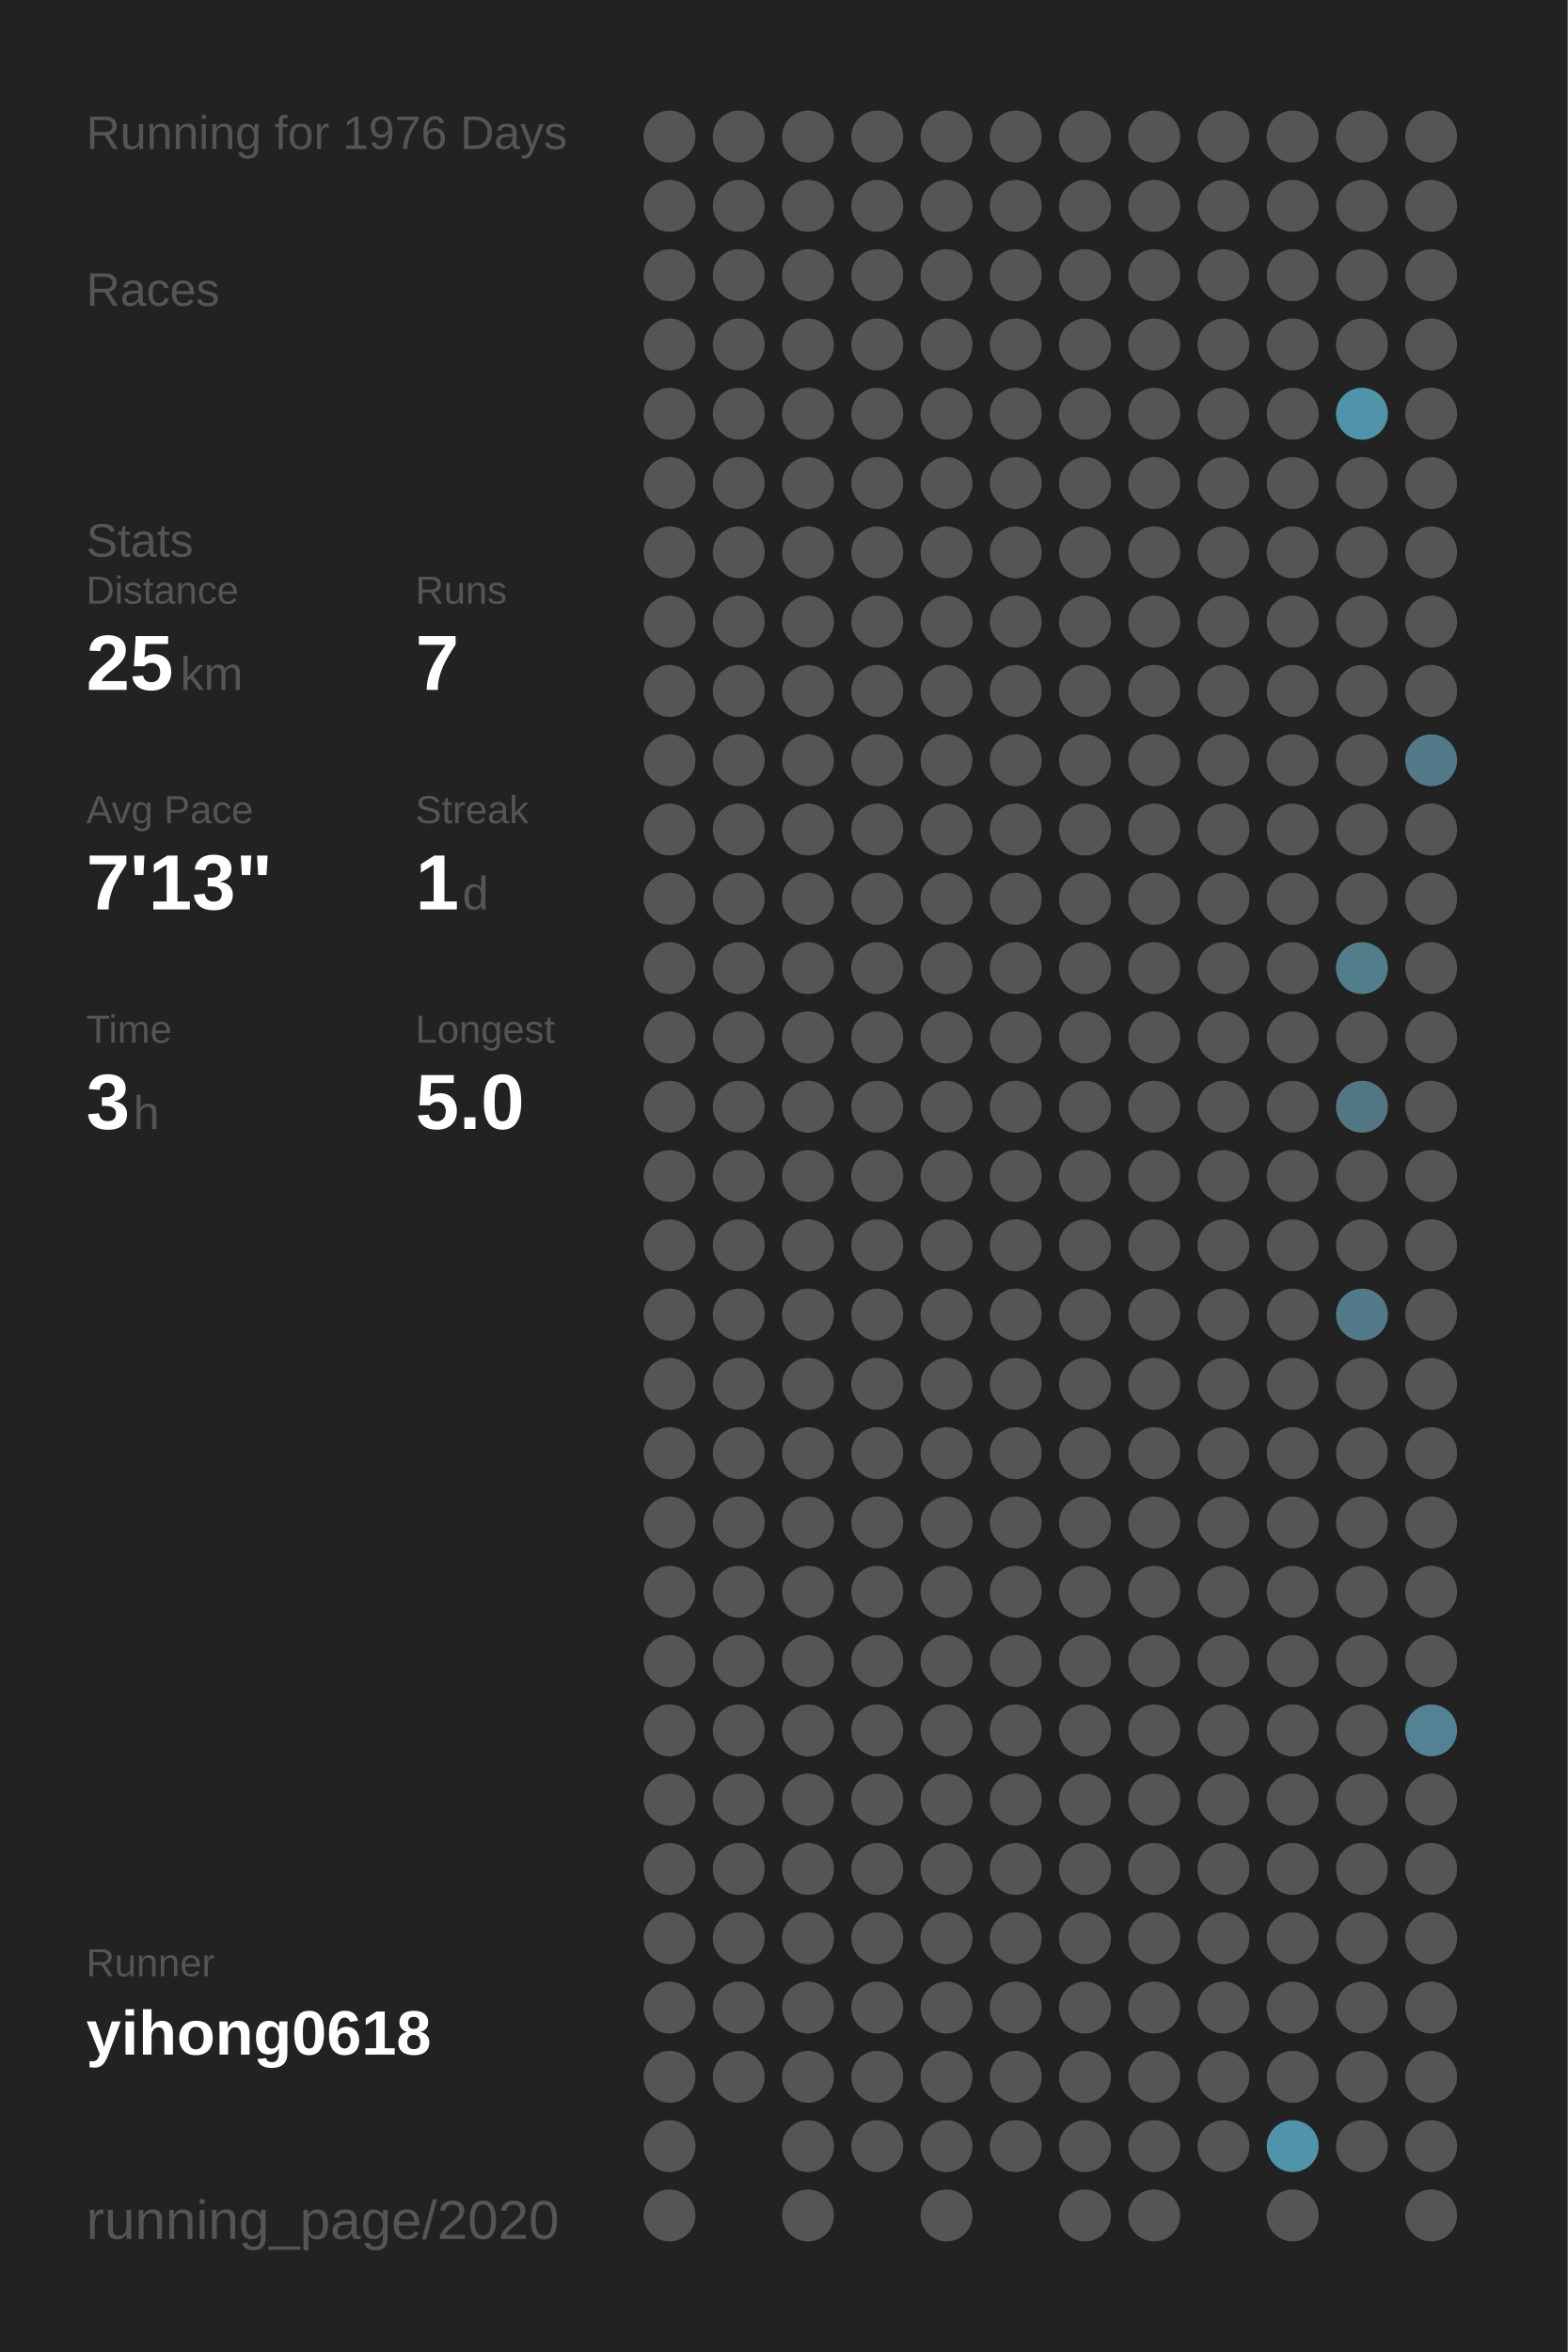
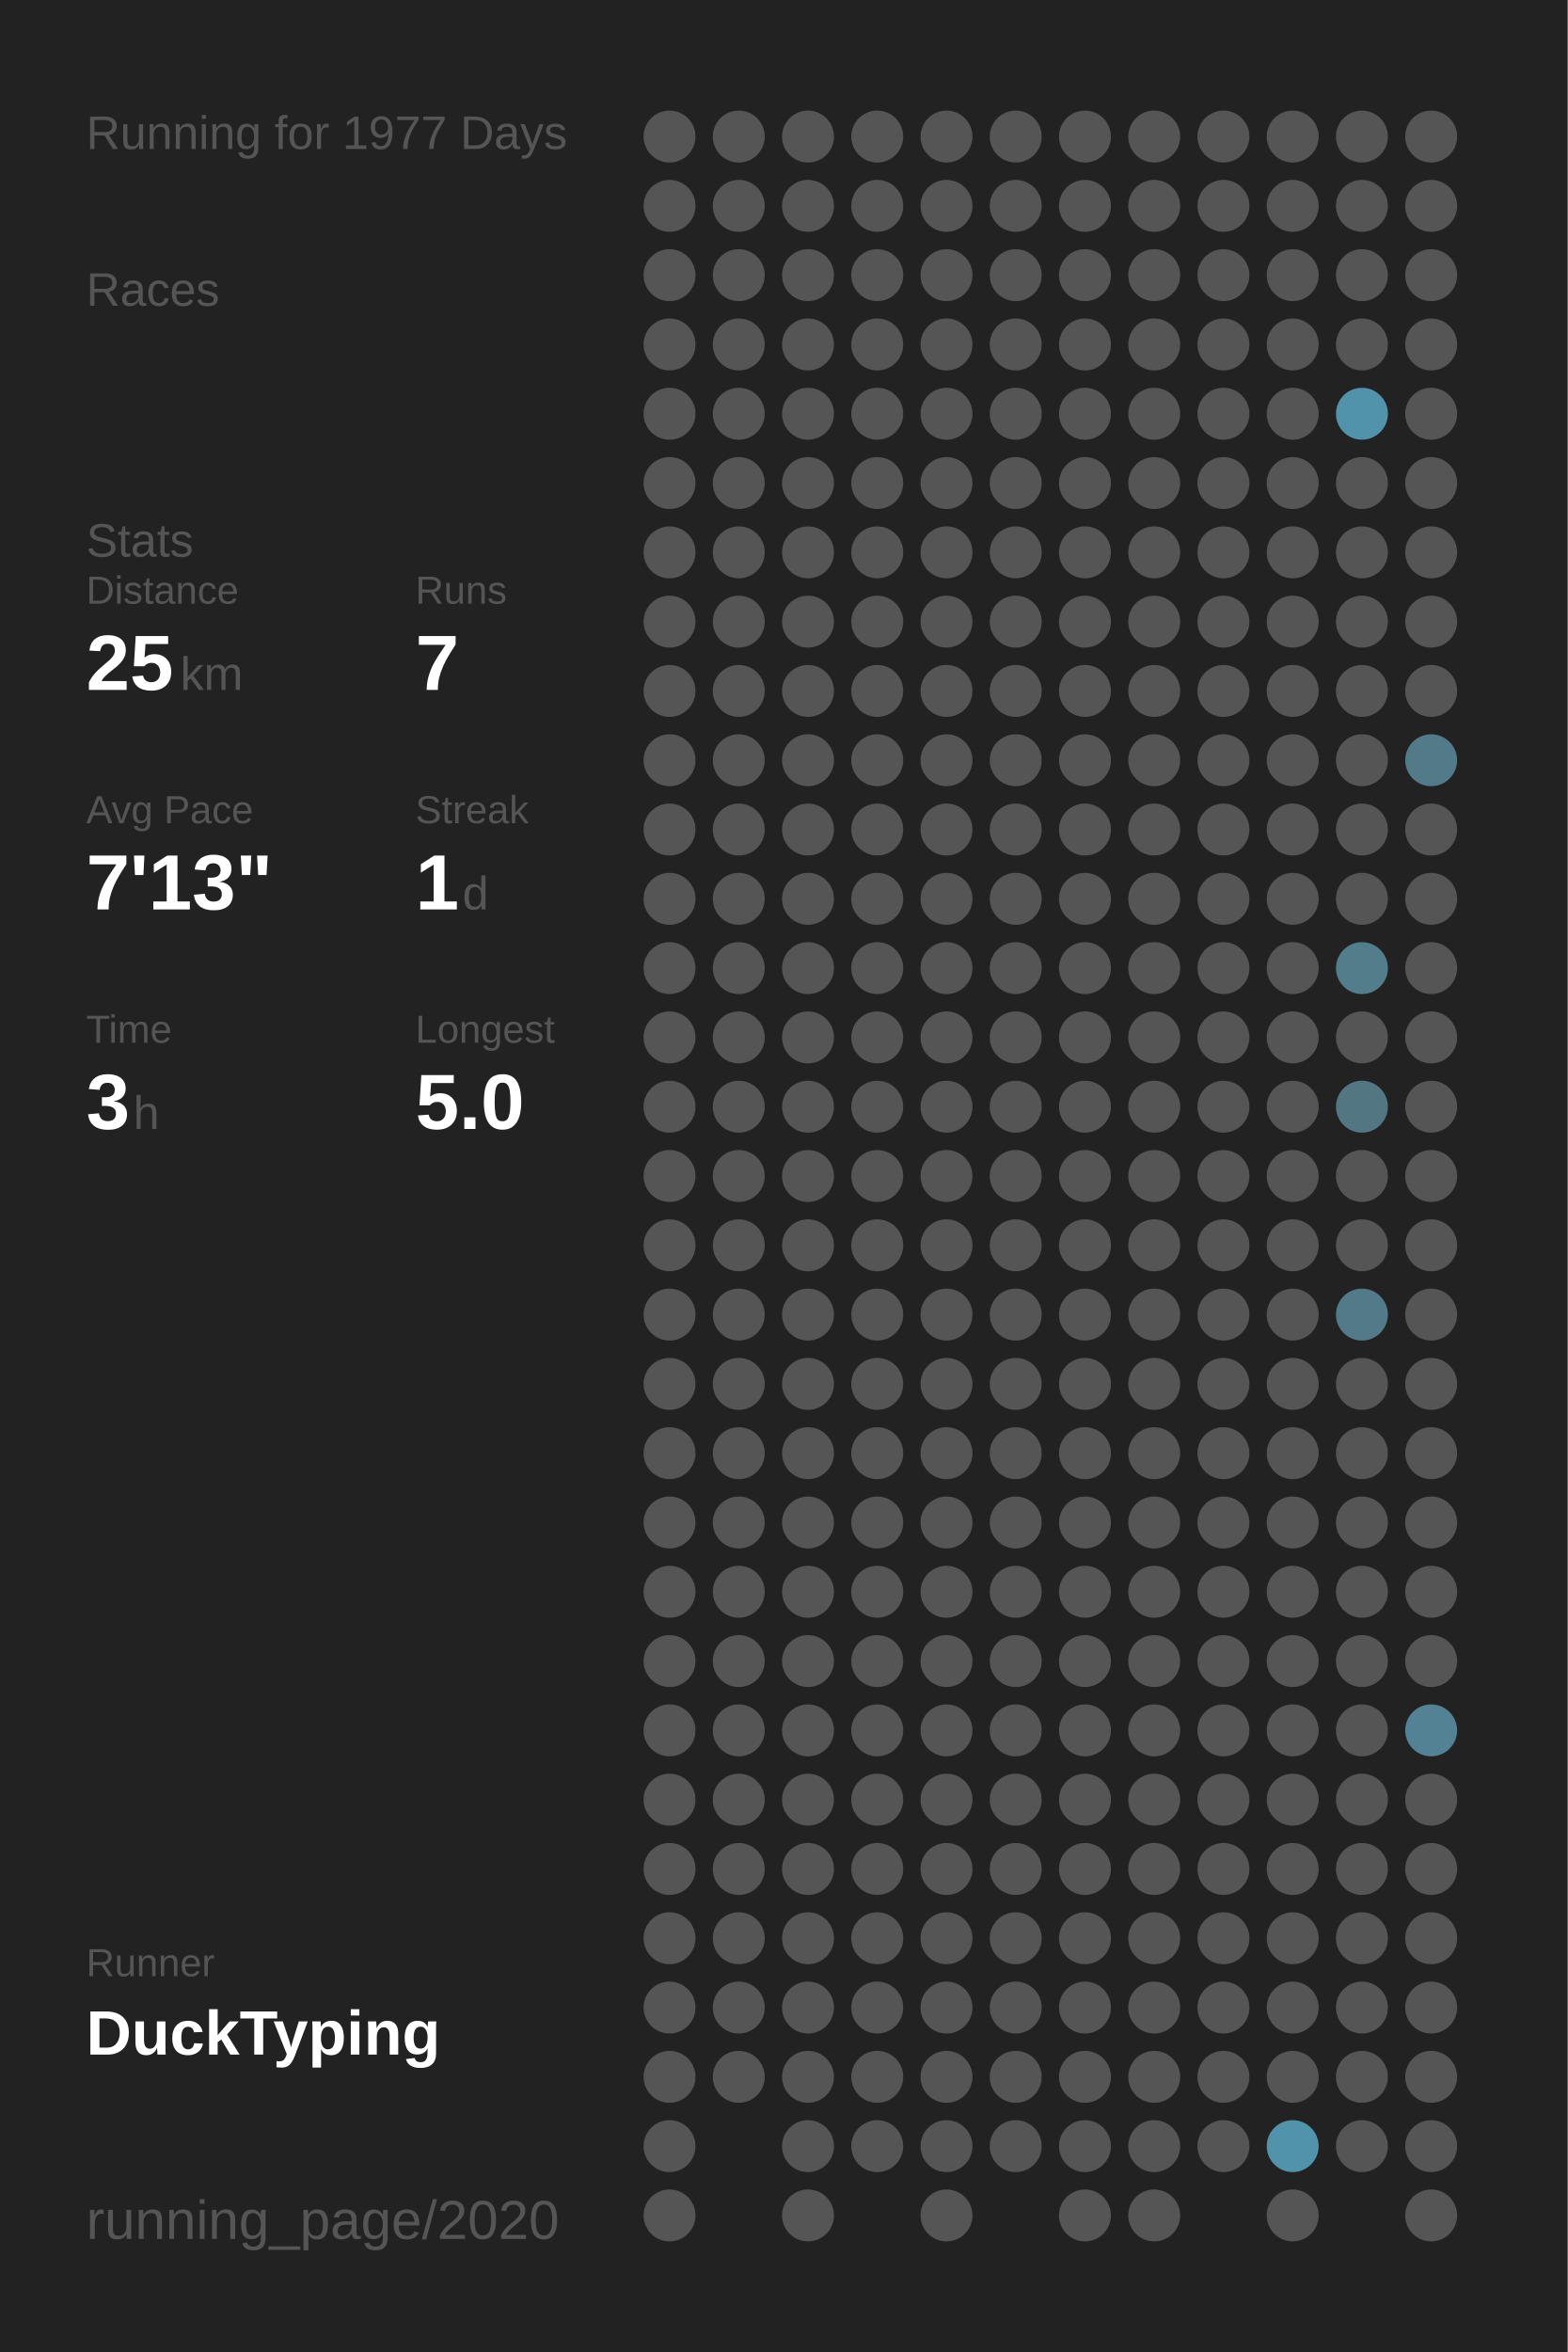
<svg xmlns="http://www.w3.org/2000/svg" baseProfile="full" height="300mm" version="1.1" viewBox="0,0,200,300" width="200mm">
  <defs />
  <rect fill="#222222" height="300" width="200" x="0" y="0" />
-   <text fill="#555555" style="font-size:6px; font-family:Arial;" x="11" y="19">Running for 1976 Days</text>
+   <text fill="#555555" style="font-size:6px; font-family:Arial;" x="11" y="19">Running for 1977 Days</text>
  <text fill="#555555" style="font-size:6px; font-family:Arial;" x="11" y="39">Races</text>
  <text fill="#555555" style="font-size:6px; font-family:Arial;" x="11" y="71">Stats</text>
  <text fill="#555555" style="font-size:5px; font-family:Arial;" x="11" y="77">Distance</text>
  <text fill="#FFFFFF" style="font-size:10px; font-family:Arial; font-weight:bold;" x="11" y="88">25</text>
  <text fill="#555555" style="font-size:6px; font-family:Arial;" x="23" y="88">km</text>
  <text fill="#555555" style="font-size:5px; font-family:Arial;" x="53" y="77">Runs</text>
  <text fill="#FFFFFF" style="font-size:10px; font-family:Arial; font-weight:bold;" x="53" y="88">7</text>
  <text fill="#555555" style="font-size:5px; font-family:Arial;" x="11" y="105">Avg Pace</text>
  <text fill="#FFFFFF" style="font-size:10px; font-family:Arial; font-weight:bold;" x="11" y="116">7'13"</text>
  <text fill="#555555" style="font-size:5px; font-family:Arial;" x="53" y="105">Streak</text>
  <text fill="#FFFFFF" style="font-size:10px; font-family:Arial; font-weight:bold;" x="53" y="116">1</text>
  <text fill="#555555" style="font-size:6px; font-family:Arial;" x="59" y="116">d</text>
  <text fill="#555555" style="font-size:5px; font-family:Arial;" x="11" y="133">Time</text>
  <text fill="#FFFFFF" style="font-size:10px; font-family:Arial; font-weight:bold;" x="11" y="144">3</text>
  <text fill="#555555" style="font-size:6px; font-family:Arial;" x="17" y="144">h</text>
  <text fill="#555555" style="font-size:5px; font-family:Arial;" x="53" y="133">Longest</text>
  <text fill="#FFFFFF" style="font-size:10px; font-family:Arial; font-weight:bold;" x="53" y="144">5.0</text>
  <text fill="#555555" style="font-size:5px; font-family:Arial;" x="11" y="252.065">Runner</text>
-   <text fill="#FFFFFF" style="font-size:8px; font-family:Arial; font-weight:bold;" x="11" y="262.065">yihong0618</text>
+   <text fill="#FFFFFF" style="font-size:8px; font-family:Arial; font-weight:bold;" x="11" y="262.065">DuckTyping</text>
  <text fill="#555555" style="font-size:7px; font-family:Arial;" x="11" y="285.581">running_page/2020</text>
  <circle cx="85.417" cy="17.419" fill="#555555" r="3.312" />
  <circle cx="85.417" cy="26.258" fill="#555555" r="3.312" />
  <circle cx="85.417" cy="35.097" fill="#555555" r="3.312" />
  <circle cx="85.417" cy="43.935" fill="#555555" r="3.312" />
  <circle cx="85.417" cy="52.774" fill="#555555" r="3.312" />
  <circle cx="85.417" cy="61.613" fill="#555555" r="3.312" />
  <circle cx="85.417" cy="70.452" fill="#555555" r="3.312" />
  <circle cx="85.417" cy="79.29" fill="#555555" r="3.312" />
  <circle cx="85.417" cy="88.129" fill="#555555" r="3.312" />
  <circle cx="85.417" cy="96.968" fill="#555555" r="3.312" />
  <circle cx="85.417" cy="105.806" fill="#555555" r="3.312" />
  <circle cx="85.417" cy="114.645" fill="#555555" r="3.312" />
  <circle cx="85.417" cy="123.484" fill="#555555" r="3.312" />
  <circle cx="85.417" cy="132.323" fill="#555555" r="3.312" />
  <circle cx="85.417" cy="141.161" fill="#555555" r="3.312" />
  <circle cx="85.417" cy="150" fill="#555555" r="3.312" />
  <circle cx="85.417" cy="158.839" fill="#555555" r="3.312" />
  <circle cx="85.417" cy="167.677" fill="#555555" r="3.312" />
  <circle cx="85.417" cy="176.516" fill="#555555" r="3.312" />
  <circle cx="85.417" cy="185.355" fill="#555555" r="3.312" />
  <circle cx="85.417" cy="194.194" fill="#555555" r="3.312" />
  <circle cx="85.417" cy="203.032" fill="#555555" r="3.312" />
  <circle cx="85.417" cy="211.871" fill="#555555" r="3.312" />
  <circle cx="85.417" cy="220.71" fill="#555555" r="3.312" />
  <circle cx="85.417" cy="229.548" fill="#555555" r="3.312" />
  <circle cx="85.417" cy="238.387" fill="#555555" r="3.312" />
  <circle cx="85.417" cy="247.226" fill="#555555" r="3.312" />
  <circle cx="85.417" cy="256.065" fill="#555555" r="3.312" />
  <circle cx="85.417" cy="264.903" fill="#555555" r="3.312" />
  <circle cx="85.417" cy="273.742" fill="#555555" r="3.312" />
  <circle cx="85.417" cy="282.581" fill="#555555" r="3.312" />
  <circle cx="94.25" cy="17.419" fill="#555555" r="3.312" />
  <circle cx="94.25" cy="26.258" fill="#555555" r="3.312" />
  <circle cx="94.25" cy="35.097" fill="#555555" r="3.312" />
  <circle cx="94.25" cy="43.935" fill="#555555" r="3.312" />
  <circle cx="94.25" cy="52.774" fill="#555555" r="3.312" />
  <circle cx="94.25" cy="61.613" fill="#555555" r="3.312" />
  <circle cx="94.25" cy="70.452" fill="#555555" r="3.312" />
  <circle cx="94.25" cy="79.29" fill="#555555" r="3.312" />
  <circle cx="94.25" cy="88.129" fill="#555555" r="3.312" />
  <circle cx="94.25" cy="96.968" fill="#555555" r="3.312" />
  <circle cx="94.25" cy="105.806" fill="#555555" r="3.312" />
  <circle cx="94.25" cy="114.645" fill="#555555" r="3.312" />
  <circle cx="94.25" cy="123.484" fill="#555555" r="3.312" />
  <circle cx="94.25" cy="132.323" fill="#555555" r="3.312" />
  <circle cx="94.25" cy="141.161" fill="#555555" r="3.312" />
  <circle cx="94.25" cy="150" fill="#555555" r="3.312" />
  <circle cx="94.25" cy="158.839" fill="#555555" r="3.312" />
  <circle cx="94.25" cy="167.677" fill="#555555" r="3.312" />
  <circle cx="94.25" cy="176.516" fill="#555555" r="3.312" />
  <circle cx="94.25" cy="185.355" fill="#555555" r="3.312" />
  <circle cx="94.25" cy="194.194" fill="#555555" r="3.312" />
  <circle cx="94.25" cy="203.032" fill="#555555" r="3.312" />
  <circle cx="94.25" cy="211.871" fill="#555555" r="3.312" />
  <circle cx="94.25" cy="220.71" fill="#555555" r="3.312" />
  <circle cx="94.25" cy="229.548" fill="#555555" r="3.312" />
  <circle cx="94.25" cy="238.387" fill="#555555" r="3.312" />
  <circle cx="94.25" cy="247.226" fill="#555555" r="3.312" />
  <circle cx="94.25" cy="256.065" fill="#555555" r="3.312" />
  <circle cx="94.25" cy="264.903" fill="#555555" r="3.312" />
  <circle cx="103.083" cy="17.419" fill="#555555" r="3.312" />
  <circle cx="103.083" cy="26.258" fill="#555555" r="3.312" />
  <circle cx="103.083" cy="35.097" fill="#555555" r="3.312" />
  <circle cx="103.083" cy="43.935" fill="#555555" r="3.312" />
  <circle cx="103.083" cy="52.774" fill="#555555" r="3.312" />
  <circle cx="103.083" cy="61.613" fill="#555555" r="3.312" />
  <circle cx="103.083" cy="70.452" fill="#555555" r="3.312" />
  <circle cx="103.083" cy="79.29" fill="#555555" r="3.312" />
  <circle cx="103.083" cy="88.129" fill="#555555" r="3.312" />
  <circle cx="103.083" cy="96.968" fill="#555555" r="3.312" />
  <circle cx="103.083" cy="105.806" fill="#555555" r="3.312" />
  <circle cx="103.083" cy="114.645" fill="#555555" r="3.312" />
  <circle cx="103.083" cy="123.484" fill="#555555" r="3.312" />
  <circle cx="103.083" cy="132.323" fill="#555555" r="3.312" />
  <circle cx="103.083" cy="141.161" fill="#555555" r="3.312" />
  <circle cx="103.083" cy="150" fill="#555555" r="3.312" />
  <circle cx="103.083" cy="158.839" fill="#555555" r="3.312" />
  <circle cx="103.083" cy="167.677" fill="#555555" r="3.312" />
  <circle cx="103.083" cy="176.516" fill="#555555" r="3.312" />
  <circle cx="103.083" cy="185.355" fill="#555555" r="3.312" />
  <circle cx="103.083" cy="194.194" fill="#555555" r="3.312" />
  <circle cx="103.083" cy="203.032" fill="#555555" r="3.312" />
  <circle cx="103.083" cy="211.871" fill="#555555" r="3.312" />
  <circle cx="103.083" cy="220.71" fill="#555555" r="3.312" />
  <circle cx="103.083" cy="229.548" fill="#555555" r="3.312" />
  <circle cx="103.083" cy="238.387" fill="#555555" r="3.312" />
  <circle cx="103.083" cy="247.226" fill="#555555" r="3.312" />
  <circle cx="103.083" cy="256.065" fill="#555555" r="3.312" />
  <circle cx="103.083" cy="264.903" fill="#555555" r="3.312" />
  <circle cx="103.083" cy="273.742" fill="#555555" r="3.312" />
  <circle cx="103.083" cy="282.581" fill="#555555" r="3.312" />
  <circle cx="111.917" cy="17.419" fill="#555555" r="3.312" />
  <circle cx="111.917" cy="26.258" fill="#555555" r="3.312" />
  <circle cx="111.917" cy="35.097" fill="#555555" r="3.312" />
  <circle cx="111.917" cy="43.935" fill="#555555" r="3.312" />
  <circle cx="111.917" cy="52.774" fill="#555555" r="3.312" />
  <circle cx="111.917" cy="61.613" fill="#555555" r="3.312" />
  <circle cx="111.917" cy="70.452" fill="#555555" r="3.312" />
  <circle cx="111.917" cy="79.29" fill="#555555" r="3.312" />
  <circle cx="111.917" cy="88.129" fill="#555555" r="3.312" />
  <circle cx="111.917" cy="96.968" fill="#555555" r="3.312" />
  <circle cx="111.917" cy="105.806" fill="#555555" r="3.312" />
  <circle cx="111.917" cy="114.645" fill="#555555" r="3.312" />
  <circle cx="111.917" cy="123.484" fill="#555555" r="3.312" />
  <circle cx="111.917" cy="132.323" fill="#555555" r="3.312" />
  <circle cx="111.917" cy="141.161" fill="#555555" r="3.312" />
  <circle cx="111.917" cy="150" fill="#555555" r="3.312" />
  <circle cx="111.917" cy="158.839" fill="#555555" r="3.312" />
  <circle cx="111.917" cy="167.677" fill="#555555" r="3.312" />
  <circle cx="111.917" cy="176.516" fill="#555555" r="3.312" />
  <circle cx="111.917" cy="185.355" fill="#555555" r="3.312" />
  <circle cx="111.917" cy="194.194" fill="#555555" r="3.312" />
  <circle cx="111.917" cy="203.032" fill="#555555" r="3.312" />
  <circle cx="111.917" cy="211.871" fill="#555555" r="3.312" />
  <circle cx="111.917" cy="220.71" fill="#555555" r="3.312" />
  <circle cx="111.917" cy="229.548" fill="#555555" r="3.312" />
  <circle cx="111.917" cy="238.387" fill="#555555" r="3.312" />
  <circle cx="111.917" cy="247.226" fill="#555555" r="3.312" />
  <circle cx="111.917" cy="256.065" fill="#555555" r="3.312" />
  <circle cx="111.917" cy="264.903" fill="#555555" r="3.312" />
  <circle cx="111.917" cy="273.742" fill="#555555" r="3.312" />
  <circle cx="120.75" cy="17.419" fill="#555555" r="3.312" />
  <circle cx="120.75" cy="26.258" fill="#555555" r="3.312" />
  <circle cx="120.75" cy="35.097" fill="#555555" r="3.312" />
  <circle cx="120.75" cy="43.935" fill="#555555" r="3.312" />
  <circle cx="120.75" cy="52.774" fill="#555555" r="3.312" />
  <circle cx="120.75" cy="61.613" fill="#555555" r="3.312" />
  <circle cx="120.75" cy="70.452" fill="#555555" r="3.312" />
  <circle cx="120.75" cy="79.29" fill="#555555" r="3.312" />
  <circle cx="120.75" cy="88.129" fill="#555555" r="3.312" />
  <circle cx="120.75" cy="96.968" fill="#555555" r="3.312" />
  <circle cx="120.75" cy="105.806" fill="#555555" r="3.312" />
  <circle cx="120.75" cy="114.645" fill="#555555" r="3.312" />
  <circle cx="120.75" cy="123.484" fill="#555555" r="3.312" />
  <circle cx="120.75" cy="132.323" fill="#555555" r="3.312" />
  <circle cx="120.75" cy="141.161" fill="#555555" r="3.312" />
  <circle cx="120.75" cy="150" fill="#555555" r="3.312" />
  <circle cx="120.75" cy="158.839" fill="#555555" r="3.312" />
  <circle cx="120.75" cy="167.677" fill="#555555" r="3.312" />
  <circle cx="120.75" cy="176.516" fill="#555555" r="3.312" />
  <circle cx="120.75" cy="185.355" fill="#555555" r="3.312" />
  <circle cx="120.75" cy="194.194" fill="#555555" r="3.312" />
  <circle cx="120.75" cy="203.032" fill="#555555" r="3.312" />
  <circle cx="120.75" cy="211.871" fill="#555555" r="3.312" />
  <circle cx="120.75" cy="220.71" fill="#555555" r="3.312" />
  <circle cx="120.75" cy="229.548" fill="#555555" r="3.312" />
  <circle cx="120.75" cy="238.387" fill="#555555" r="3.312" />
  <circle cx="120.75" cy="247.226" fill="#555555" r="3.312" />
  <circle cx="120.75" cy="256.065" fill="#555555" r="3.312" />
  <circle cx="120.75" cy="264.903" fill="#555555" r="3.312" />
  <circle cx="120.75" cy="273.742" fill="#555555" r="3.312" />
  <circle cx="120.75" cy="282.581" fill="#555555" r="3.312" />
  <circle cx="129.583" cy="17.419" fill="#555555" r="3.312" />
  <circle cx="129.583" cy="26.258" fill="#555555" r="3.312" />
  <circle cx="129.583" cy="35.097" fill="#555555" r="3.312" />
  <circle cx="129.583" cy="43.935" fill="#555555" r="3.312" />
  <circle cx="129.583" cy="52.774" fill="#555555" r="3.312" />
  <circle cx="129.583" cy="61.613" fill="#555555" r="3.312" />
  <circle cx="129.583" cy="70.452" fill="#555555" r="3.312" />
  <circle cx="129.583" cy="79.29" fill="#555555" r="3.312" />
  <circle cx="129.583" cy="88.129" fill="#555555" r="3.312" />
  <circle cx="129.583" cy="96.968" fill="#555555" r="3.312" />
  <circle cx="129.583" cy="105.806" fill="#555555" r="3.312" />
  <circle cx="129.583" cy="114.645" fill="#555555" r="3.312" />
  <circle cx="129.583" cy="123.484" fill="#555555" r="3.312" />
  <circle cx="129.583" cy="132.323" fill="#555555" r="3.312" />
  <circle cx="129.583" cy="141.161" fill="#555555" r="3.312" />
  <circle cx="129.583" cy="150" fill="#555555" r="3.312" />
  <circle cx="129.583" cy="158.839" fill="#555555" r="3.312" />
  <circle cx="129.583" cy="167.677" fill="#555555" r="3.312" />
  <circle cx="129.583" cy="176.516" fill="#555555" r="3.312" />
  <circle cx="129.583" cy="185.355" fill="#555555" r="3.312" />
  <circle cx="129.583" cy="194.194" fill="#555555" r="3.312" />
  <circle cx="129.583" cy="203.032" fill="#555555" r="3.312" />
  <circle cx="129.583" cy="211.871" fill="#555555" r="3.312" />
  <circle cx="129.583" cy="220.71" fill="#555555" r="3.312" />
  <circle cx="129.583" cy="229.548" fill="#555555" r="3.312" />
  <circle cx="129.583" cy="238.387" fill="#555555" r="3.312" />
  <circle cx="129.583" cy="247.226" fill="#555555" r="3.312" />
  <circle cx="129.583" cy="256.065" fill="#555555" r="3.312" />
  <circle cx="129.583" cy="264.903" fill="#555555" r="3.312" />
  <circle cx="129.583" cy="273.742" fill="#555555" r="3.312" />
  <circle cx="138.417" cy="17.419" fill="#555555" r="3.312" />
  <circle cx="138.417" cy="26.258" fill="#555555" r="3.312" />
  <circle cx="138.417" cy="35.097" fill="#555555" r="3.312" />
  <circle cx="138.417" cy="43.935" fill="#555555" r="3.312" />
  <circle cx="138.417" cy="52.774" fill="#555555" r="3.312" />
  <circle cx="138.417" cy="61.613" fill="#555555" r="3.312" />
  <circle cx="138.417" cy="70.452" fill="#555555" r="3.312" />
  <circle cx="138.417" cy="79.29" fill="#555555" r="3.312" />
  <circle cx="138.417" cy="88.129" fill="#555555" r="3.312" />
  <circle cx="138.417" cy="96.968" fill="#555555" r="3.312" />
  <circle cx="138.417" cy="105.806" fill="#555555" r="3.312" />
  <circle cx="138.417" cy="114.645" fill="#555555" r="3.312" />
  <circle cx="138.417" cy="123.484" fill="#555555" r="3.312" />
  <circle cx="138.417" cy="132.323" fill="#555555" r="3.312" />
  <circle cx="138.417" cy="141.161" fill="#555555" r="3.312" />
  <circle cx="138.417" cy="150" fill="#555555" r="3.312" />
  <circle cx="138.417" cy="158.839" fill="#555555" r="3.312" />
  <circle cx="138.417" cy="167.677" fill="#555555" r="3.312" />
  <circle cx="138.417" cy="176.516" fill="#555555" r="3.312" />
  <circle cx="138.417" cy="185.355" fill="#555555" r="3.312" />
  <circle cx="138.417" cy="194.194" fill="#555555" r="3.312" />
  <circle cx="138.417" cy="203.032" fill="#555555" r="3.312" />
  <circle cx="138.417" cy="211.871" fill="#555555" r="3.312" />
  <circle cx="138.417" cy="220.71" fill="#555555" r="3.312" />
  <circle cx="138.417" cy="229.548" fill="#555555" r="3.312" />
  <circle cx="138.417" cy="238.387" fill="#555555" r="3.312" />
  <circle cx="138.417" cy="247.226" fill="#555555" r="3.312" />
  <circle cx="138.417" cy="256.065" fill="#555555" r="3.312" />
  <circle cx="138.417" cy="264.903" fill="#555555" r="3.312" />
  <circle cx="138.417" cy="273.742" fill="#555555" r="3.312" />
  <circle cx="138.417" cy="282.581" fill="#555555" r="3.312" />
  <circle cx="147.25" cy="17.419" fill="#555555" r="3.312" />
  <circle cx="147.25" cy="26.258" fill="#555555" r="3.312" />
  <circle cx="147.25" cy="35.097" fill="#555555" r="3.312" />
  <circle cx="147.25" cy="43.935" fill="#555555" r="3.312" />
  <circle cx="147.25" cy="52.774" fill="#555555" r="3.312" />
  <circle cx="147.25" cy="61.613" fill="#555555" r="3.312" />
  <circle cx="147.25" cy="70.452" fill="#555555" r="3.312" />
  <circle cx="147.25" cy="79.29" fill="#555555" r="3.312" />
  <circle cx="147.25" cy="88.129" fill="#555555" r="3.312" />
  <circle cx="147.25" cy="96.968" fill="#555555" r="3.312" />
  <circle cx="147.25" cy="105.806" fill="#555555" r="3.312" />
  <circle cx="147.25" cy="114.645" fill="#555555" r="3.312" />
  <circle cx="147.25" cy="123.484" fill="#555555" r="3.312" />
  <circle cx="147.25" cy="132.323" fill="#555555" r="3.312" />
  <circle cx="147.25" cy="141.161" fill="#555555" r="3.312" />
  <circle cx="147.25" cy="150" fill="#555555" r="3.312" />
  <circle cx="147.25" cy="158.839" fill="#555555" r="3.312" />
  <circle cx="147.25" cy="167.677" fill="#555555" r="3.312" />
  <circle cx="147.25" cy="176.516" fill="#555555" r="3.312" />
  <circle cx="147.25" cy="185.355" fill="#555555" r="3.312" />
  <circle cx="147.25" cy="194.194" fill="#555555" r="3.312" />
  <circle cx="147.25" cy="203.032" fill="#555555" r="3.312" />
  <circle cx="147.25" cy="211.871" fill="#555555" r="3.312" />
  <circle cx="147.25" cy="220.71" fill="#555555" r="3.312" />
  <circle cx="147.25" cy="229.548" fill="#555555" r="3.312" />
  <circle cx="147.25" cy="238.387" fill="#555555" r="3.312" />
  <circle cx="147.25" cy="247.226" fill="#555555" r="3.312" />
  <circle cx="147.25" cy="256.065" fill="#555555" r="3.312" />
  <circle cx="147.25" cy="264.903" fill="#555555" r="3.312" />
  <circle cx="147.25" cy="273.742" fill="#555555" r="3.312" />
  <circle cx="147.25" cy="282.581" fill="#555555" r="3.312" />
  <circle cx="156.083" cy="17.419" fill="#555555" r="3.312" />
  <circle cx="156.083" cy="26.258" fill="#555555" r="3.312" />
  <circle cx="156.083" cy="35.097" fill="#555555" r="3.312" />
  <circle cx="156.083" cy="43.935" fill="#555555" r="3.312" />
  <circle cx="156.083" cy="52.774" fill="#555555" r="3.312" />
  <circle cx="156.083" cy="61.613" fill="#555555" r="3.312" />
  <circle cx="156.083" cy="70.452" fill="#555555" r="3.312" />
  <circle cx="156.083" cy="79.29" fill="#555555" r="3.312" />
  <circle cx="156.083" cy="88.129" fill="#555555" r="3.312" />
  <circle cx="156.083" cy="96.968" fill="#555555" r="3.312" />
  <circle cx="156.083" cy="105.806" fill="#555555" r="3.312" />
  <circle cx="156.083" cy="114.645" fill="#555555" r="3.312" />
  <circle cx="156.083" cy="123.484" fill="#555555" r="3.312" />
  <circle cx="156.083" cy="132.323" fill="#555555" r="3.312" />
  <circle cx="156.083" cy="141.161" fill="#555555" r="3.312" />
  <circle cx="156.083" cy="150" fill="#555555" r="3.312" />
  <circle cx="156.083" cy="158.839" fill="#555555" r="3.312" />
  <circle cx="156.083" cy="167.677" fill="#555555" r="3.312" />
  <circle cx="156.083" cy="176.516" fill="#555555" r="3.312" />
  <circle cx="156.083" cy="185.355" fill="#555555" r="3.312" />
  <circle cx="156.083" cy="194.194" fill="#555555" r="3.312" />
  <circle cx="156.083" cy="203.032" fill="#555555" r="3.312" />
  <circle cx="156.083" cy="211.871" fill="#555555" r="3.312" />
  <circle cx="156.083" cy="220.71" fill="#555555" r="3.312" />
  <circle cx="156.083" cy="229.548" fill="#555555" r="3.312" />
  <circle cx="156.083" cy="238.387" fill="#555555" r="3.312" />
  <circle cx="156.083" cy="247.226" fill="#555555" r="3.312" />
  <circle cx="156.083" cy="256.065" fill="#555555" r="3.312" />
  <circle cx="156.083" cy="264.903" fill="#555555" r="3.312" />
  <circle cx="156.083" cy="273.742" fill="#555555" r="3.312" />
  <circle cx="164.917" cy="17.419" fill="#555555" r="3.312" />
  <circle cx="164.917" cy="26.258" fill="#555555" r="3.312" />
  <circle cx="164.917" cy="35.097" fill="#555555" r="3.312" />
  <circle cx="164.917" cy="43.935" fill="#555555" r="3.312" />
  <circle cx="164.917" cy="52.774" fill="#555555" r="3.312" />
  <circle cx="164.917" cy="61.613" fill="#555555" r="3.312" />
  <circle cx="164.917" cy="70.452" fill="#555555" r="3.312" />
  <circle cx="164.917" cy="79.29" fill="#555555" r="3.312" />
  <circle cx="164.917" cy="88.129" fill="#555555" r="3.312" />
  <circle cx="164.917" cy="96.968" fill="#555555" r="3.312" />
  <circle cx="164.917" cy="105.806" fill="#555555" r="3.312" />
  <circle cx="164.917" cy="114.645" fill="#555555" r="3.312" />
  <circle cx="164.917" cy="123.484" fill="#555555" r="3.312" />
  <circle cx="164.917" cy="132.323" fill="#555555" r="3.312" />
  <circle cx="164.917" cy="141.161" fill="#555555" r="3.312" />
  <circle cx="164.917" cy="150" fill="#555555" r="3.312" />
  <circle cx="164.917" cy="158.839" fill="#555555" r="3.312" />
  <circle cx="164.917" cy="167.677" fill="#555555" r="3.312" />
  <circle cx="164.917" cy="176.516" fill="#555555" r="3.312" />
  <circle cx="164.917" cy="185.355" fill="#555555" r="3.312" />
  <circle cx="164.917" cy="194.194" fill="#555555" r="3.312" />
  <circle cx="164.917" cy="203.032" fill="#555555" r="3.312" />
  <circle cx="164.917" cy="211.871" fill="#555555" r="3.312" />
  <circle cx="164.917" cy="220.71" fill="#555555" r="3.312" />
  <circle cx="164.917" cy="229.548" fill="#555555" r="3.312" />
  <circle cx="164.917" cy="238.387" fill="#555555" r="3.312" />
  <circle cx="164.917" cy="247.226" fill="#555555" r="3.312" />
  <circle cx="164.917" cy="256.065" fill="#555555" r="3.312" />
  <circle cx="164.917" cy="264.903" fill="#555555" r="3.312" />
  <circle cx="164.917" cy="273.742" fill="#5093aa" r="3.312" />
  <circle cx="164.917" cy="282.581" fill="#555555" r="3.312" />
  <circle cx="173.75" cy="17.419" fill="#555555" r="3.312" />
  <circle cx="173.75" cy="26.258" fill="#555555" r="3.312" />
  <circle cx="173.75" cy="35.097" fill="#555555" r="3.312" />
  <circle cx="173.75" cy="43.935" fill="#555555" r="3.312" />
  <circle cx="173.75" cy="52.774" fill="#5193aa" r="3.312" />
  <circle cx="173.75" cy="61.613" fill="#555555" r="3.312" />
  <circle cx="173.75" cy="70.452" fill="#555555" r="3.312" />
  <circle cx="173.75" cy="79.29" fill="#555555" r="3.312" />
  <circle cx="173.75" cy="88.129" fill="#555555" r="3.312" />
  <circle cx="173.75" cy="96.968" fill="#555555" r="3.312" />
  <circle cx="173.75" cy="105.806" fill="#555555" r="3.312" />
  <circle cx="173.75" cy="114.645" fill="#555555" r="3.312" />
  <circle cx="173.75" cy="123.484" fill="#527d8b" r="3.312" />
  <circle cx="173.75" cy="132.323" fill="#555555" r="3.312" />
  <circle cx="173.75" cy="141.161" fill="#527682" r="3.312" />
  <circle cx="173.75" cy="150" fill="#555555" r="3.312" />
  <circle cx="173.75" cy="158.839" fill="#555555" r="3.312" />
  <circle cx="173.75" cy="167.677" fill="#527a88" r="3.312" />
  <circle cx="173.75" cy="176.516" fill="#555555" r="3.312" />
  <circle cx="173.75" cy="185.355" fill="#555555" r="3.312" />
  <circle cx="173.75" cy="194.194" fill="#555555" r="3.312" />
  <circle cx="173.75" cy="203.032" fill="#555555" r="3.312" />
  <circle cx="173.75" cy="211.871" fill="#555555" r="3.312" />
  <circle cx="173.75" cy="220.71" fill="#555555" r="3.312" />
  <circle cx="173.75" cy="229.548" fill="#555555" r="3.312" />
  <circle cx="173.75" cy="238.387" fill="#555555" r="3.312" />
  <circle cx="173.75" cy="247.226" fill="#555555" r="3.312" />
  <circle cx="173.75" cy="256.065" fill="#555555" r="3.312" />
  <circle cx="173.75" cy="264.903" fill="#555555" r="3.312" />
  <circle cx="173.75" cy="273.742" fill="#555555" r="3.312" />
  <circle cx="182.583" cy="17.419" fill="#555555" r="3.312" />
  <circle cx="182.583" cy="26.258" fill="#555555" r="3.312" />
  <circle cx="182.583" cy="35.097" fill="#555555" r="3.312" />
  <circle cx="182.583" cy="43.935" fill="#555555" r="3.312" />
  <circle cx="182.583" cy="52.774" fill="#555555" r="3.312" />
  <circle cx="182.583" cy="61.613" fill="#555555" r="3.312" />
  <circle cx="182.583" cy="70.452" fill="#555555" r="3.312" />
  <circle cx="182.583" cy="79.29" fill="#555555" r="3.312" />
  <circle cx="182.583" cy="88.129" fill="#555555" r="3.312" />
  <circle cx="182.583" cy="96.968" fill="#527a88" r="3.312" />
  <circle cx="182.583" cy="105.806" fill="#555555" r="3.312" />
  <circle cx="182.583" cy="114.645" fill="#555555" r="3.312" />
  <circle cx="182.583" cy="123.484" fill="#555555" r="3.312" />
  <circle cx="182.583" cy="132.323" fill="#555555" r="3.312" />
  <circle cx="182.583" cy="141.161" fill="#555555" r="3.312" />
  <circle cx="182.583" cy="150" fill="#555555" r="3.312" />
  <circle cx="182.583" cy="158.839" fill="#555555" r="3.312" />
  <circle cx="182.583" cy="167.677" fill="#555555" r="3.312" />
  <circle cx="182.583" cy="176.516" fill="#555555" r="3.312" />
  <circle cx="182.583" cy="185.355" fill="#555555" r="3.312" />
  <circle cx="182.583" cy="194.194" fill="#555555" r="3.312" />
  <circle cx="182.583" cy="203.032" fill="#555555" r="3.312" />
  <circle cx="182.583" cy="211.871" fill="#555555" r="3.312" />
  <circle cx="182.583" cy="220.71" fill="#528293" r="3.312" />
  <circle cx="182.583" cy="229.548" fill="#555555" r="3.312" />
  <circle cx="182.583" cy="238.387" fill="#555555" r="3.312" />
  <circle cx="182.583" cy="247.226" fill="#555555" r="3.312" />
  <circle cx="182.583" cy="256.065" fill="#555555" r="3.312" />
  <circle cx="182.583" cy="264.903" fill="#555555" r="3.312" />
  <circle cx="182.583" cy="273.742" fill="#555555" r="3.312" />
  <circle cx="182.583" cy="282.581" fill="#555555" r="3.312" />
</svg>
